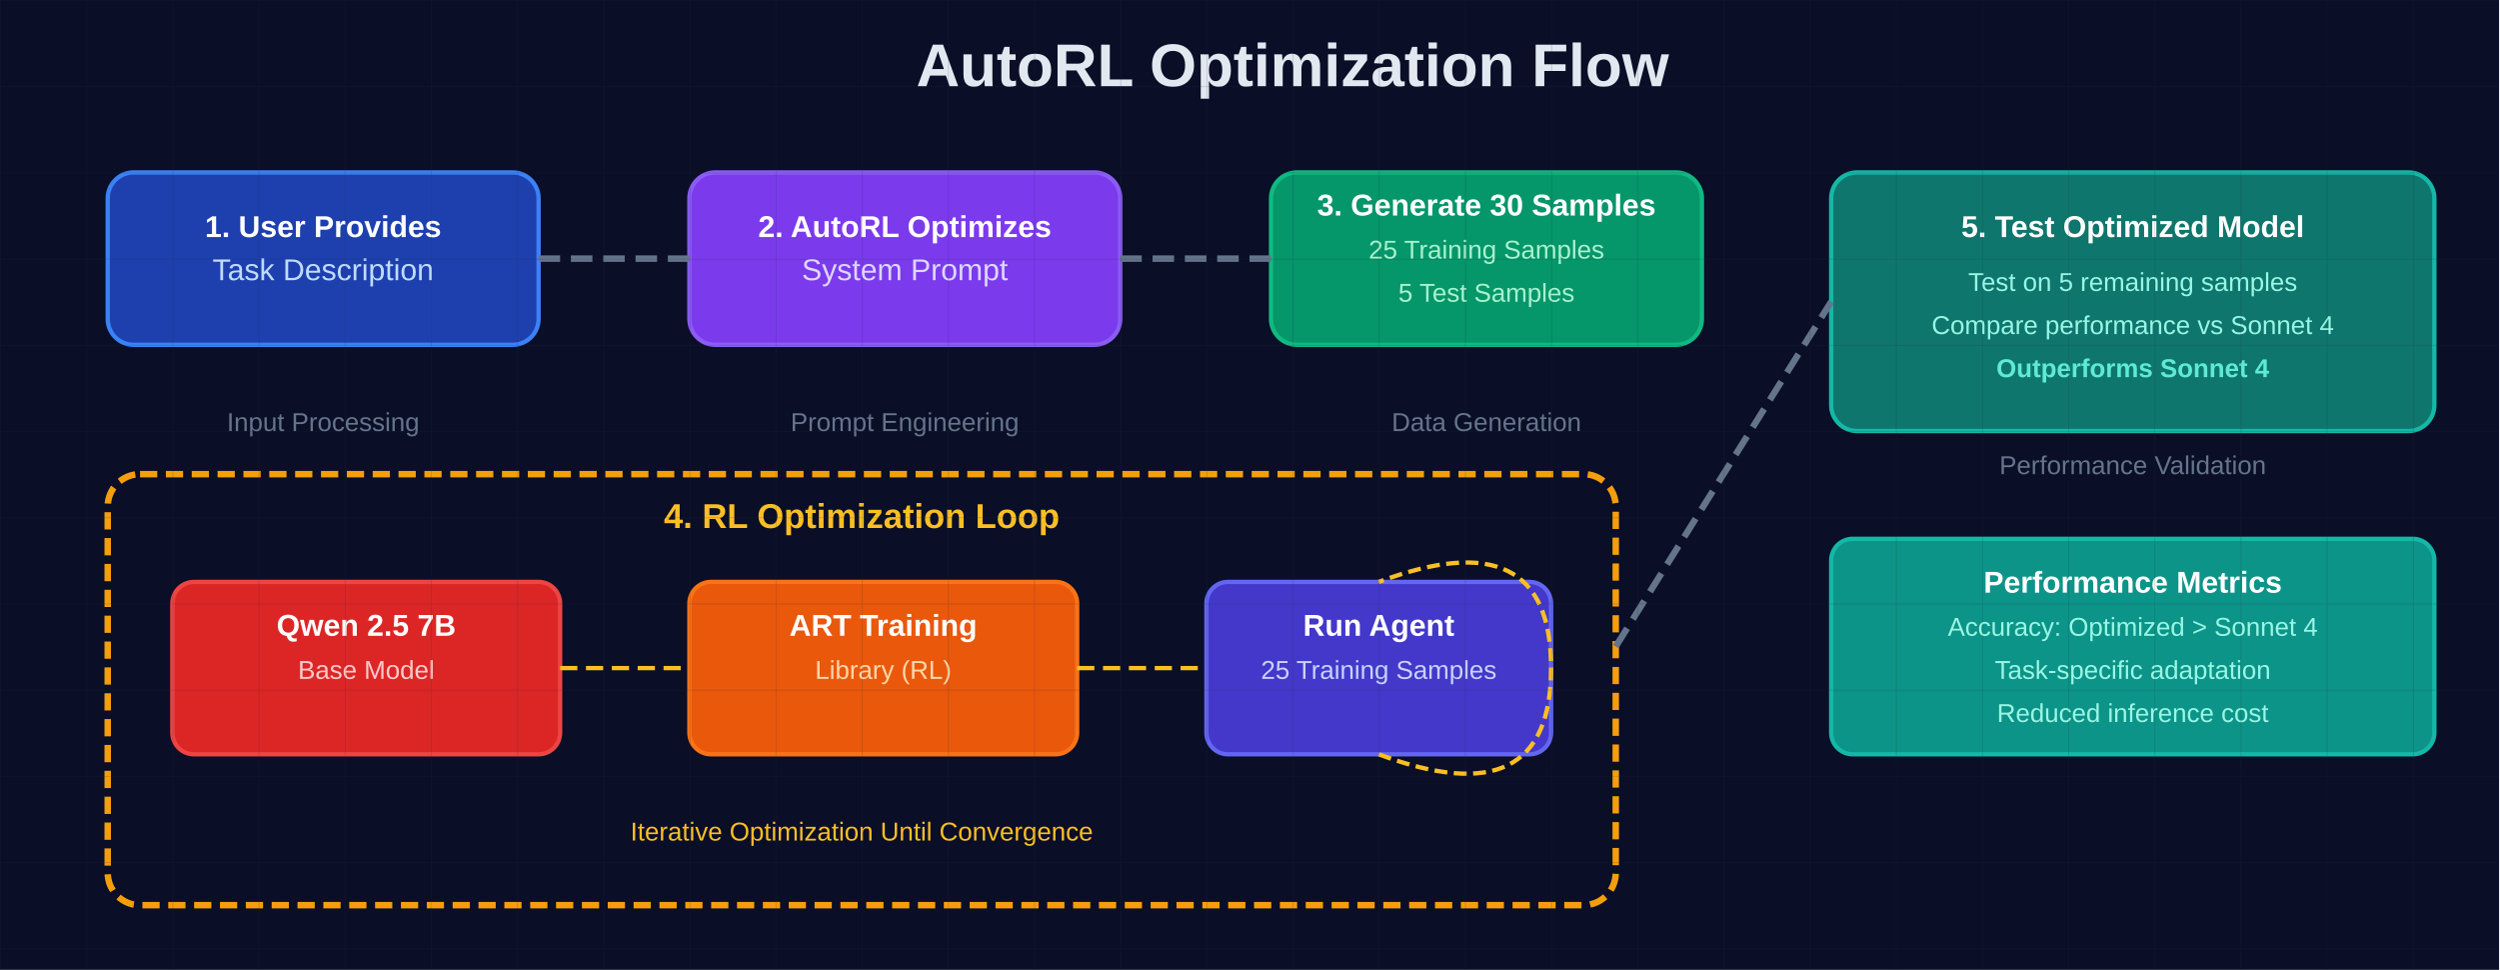
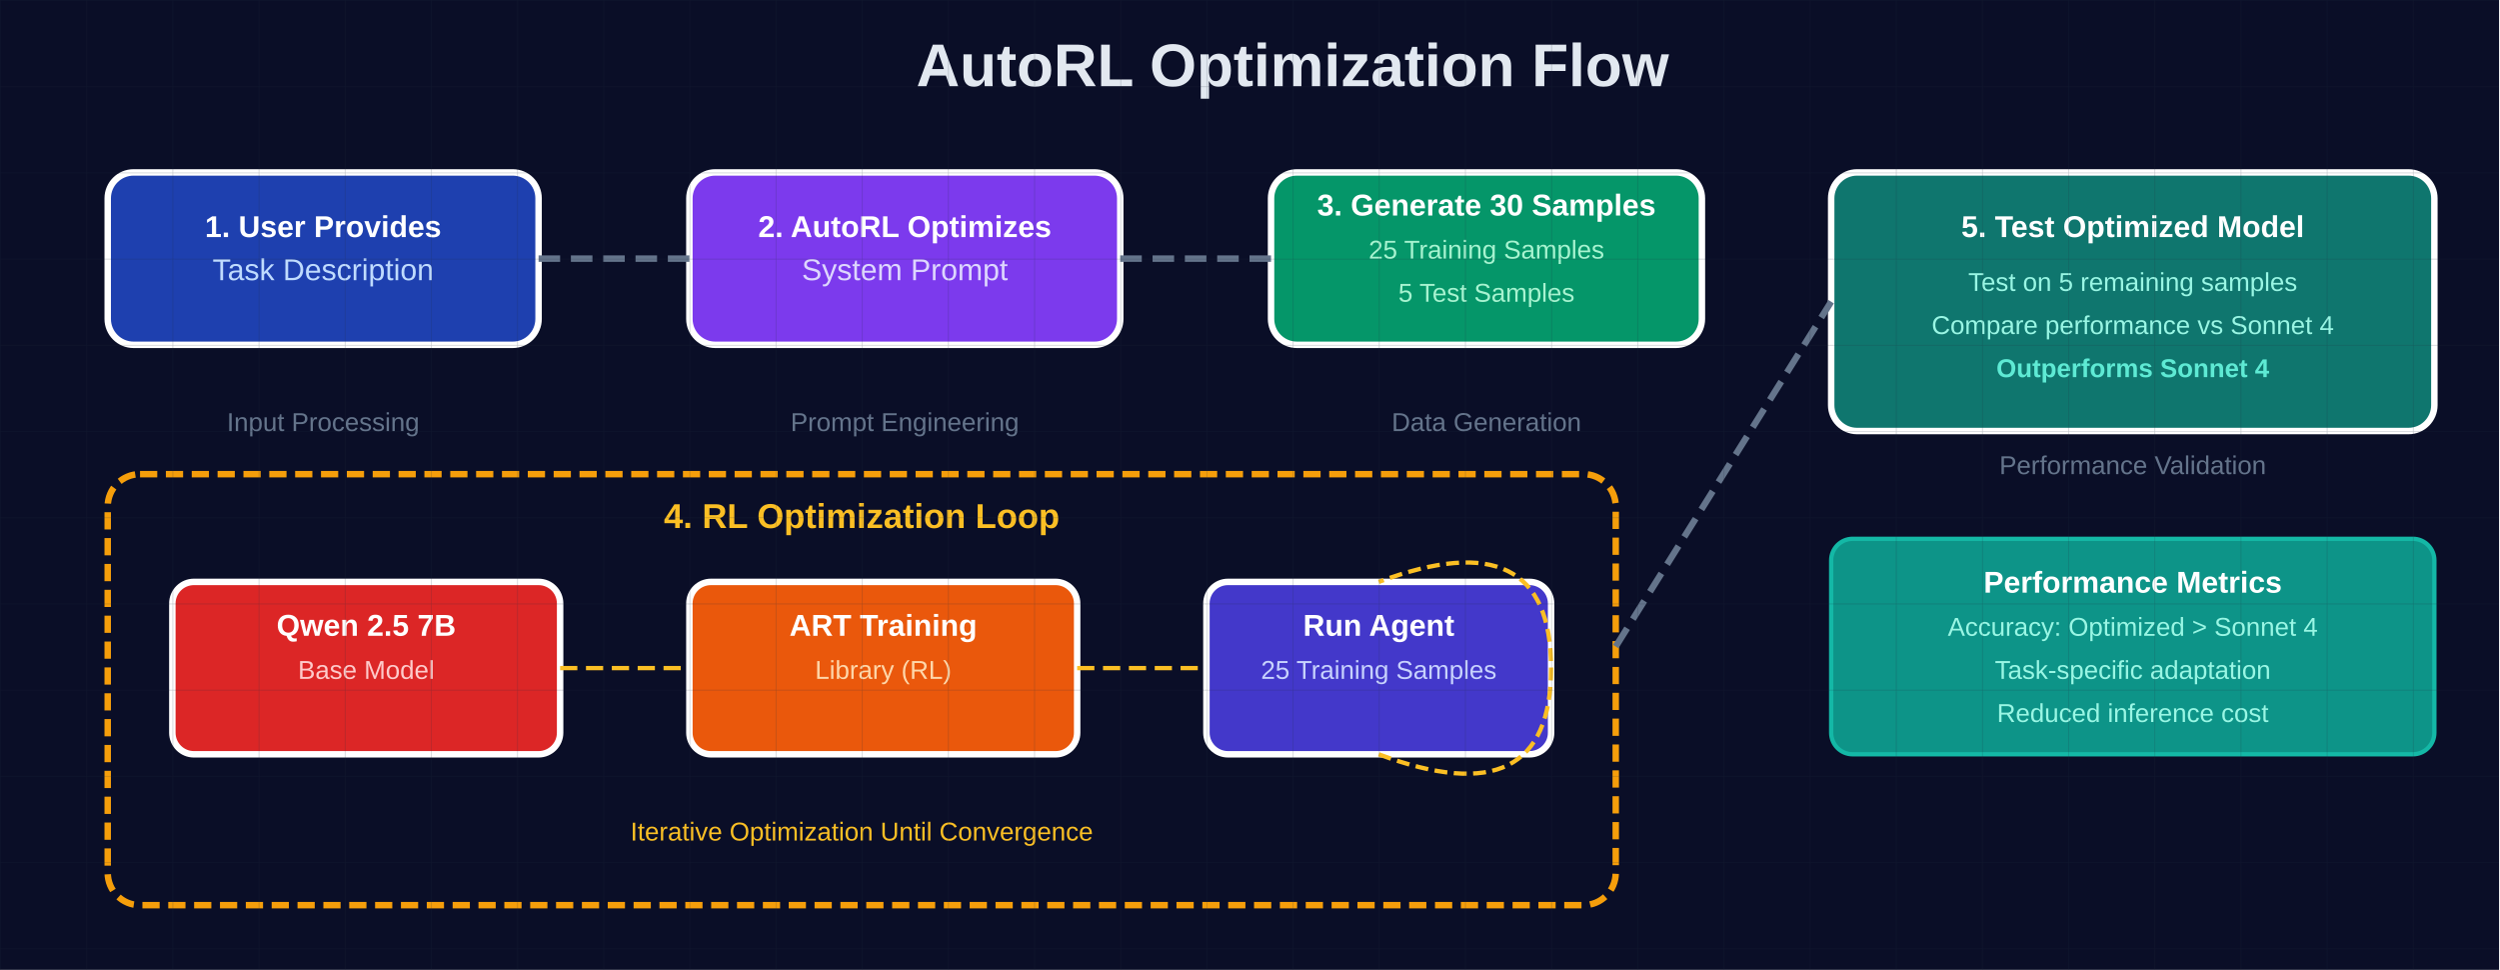
<svg xmlns="http://www.w3.org/2000/svg" id="visualization" width="1160" height="450" viewBox="0 0 1160 450">
  <rect width="1160" height="450" fill="#0a0e27" />
  <text x="600" y="40" font-family="Arial, sans-serif" font-size="28" font-weight="bold" text-anchor="middle" fill="#e2e8f0">
          AutoRL Optimization Flow
        </text>
  <rect x="50" y="80" width="200" height="80" rx="12" fill="#1e40af" stroke="#3b82f6" stroke-width="2" />
-   <rect x="50" y="80" width="200" height="80" rx="12" fill="none" stroke="white" stroke-width="3" opacity="0">
-     <animate attributeName="opacity" values="0;1;1;1;1;1;1;1;1;1;1;1" dur="12s" begin="0s" repeatCount="indefinite" />
-   </rect>
+   <rect x="50" y="80" width="200" height="80" rx="12" fill="none" stroke="white" stroke-width="3" />
  <text x="150" y="110" font-family="Arial, sans-serif" font-size="14" font-weight="bold" text-anchor="middle" fill="#ffffff">
          1. User Provides
        </text>
  <text x="150" y="130" font-family="Arial, sans-serif" font-size="14" text-anchor="middle" fill="#bfdbfe">
          Task Description
        </text>
  <rect x="320" y="80" width="200" height="80" rx="12" fill="#7c3aed" stroke="#8b5cf6" stroke-width="2" />
-   <rect x="320" y="80" width="200" height="80" rx="12" fill="none" stroke="white" stroke-width="3" opacity="0">
-     <animate attributeName="opacity" values="0;0;1;1;1;1;1;1;1;1;1;1" dur="12s" begin="0s" repeatCount="indefinite" />
-   </rect>
+   <rect x="320" y="80" width="200" height="80" rx="12" fill="none" stroke="white" stroke-width="3" />
  <text x="420" y="110" font-family="Arial, sans-serif" font-size="14" font-weight="bold" text-anchor="middle" fill="#ffffff">
          2. AutoRL Optimizes
        </text>
  <text x="420" y="130" font-family="Arial, sans-serif" font-size="14" text-anchor="middle" fill="#ddd6fe">
          System Prompt
        </text>
  <rect x="590" y="80" width="200" height="80" rx="12" fill="#059669" stroke="#10b981" stroke-width="2" />
-   <rect x="590" y="80" width="200" height="80" rx="12" fill="none" stroke="white" stroke-width="3" opacity="0">
-     <animate attributeName="opacity" values="0;0;0;1;1;1;1;1;1;1;1;1" dur="12s" begin="0s" repeatCount="indefinite" />
-   </rect>
+   <rect x="590" y="80" width="200" height="80" rx="12" fill="none" stroke="white" stroke-width="3" />
  <text x="690" y="100" font-family="Arial, sans-serif" font-size="14" font-weight="bold" text-anchor="middle" fill="#ffffff">
          3. Generate 30 Samples
        </text>
  <text x="690" y="120" font-family="Arial, sans-serif" font-size="12" text-anchor="middle" fill="#a7f3d0">
          25 Training Samples
        </text>
  <text x="690" y="140" font-family="Arial, sans-serif" font-size="12" text-anchor="middle" fill="#a7f3d0">
          5 Test Samples
        </text>
  <rect x="50" y="220" width="700" height="200" rx="15" fill="none" stroke="#f59e0b" stroke-width="3" stroke-dasharray="8,4" />
  <text x="400" y="245" font-family="Arial, sans-serif" font-size="16" font-weight="bold" text-anchor="middle" fill="#fbbf24">
          4. RL Optimization Loop
        </text>
  <rect x="80" y="270" width="180" height="80" rx="10" fill="#dc2626" stroke="#ef4444" stroke-width="2" />
-   <rect x="80" y="270" width="180" height="80" rx="10" fill="none" stroke="white" stroke-width="3" opacity="0">
-     <animate attributeName="opacity" values="0;0;0;0;1;1;1;1;1;1;1;1" dur="12s" begin="0s" repeatCount="indefinite" />
-   </rect>
+   <rect x="80" y="270" width="180" height="80" rx="10" fill="none" stroke="white" stroke-width="3" />
  <text x="170" y="295" font-family="Arial, sans-serif" font-size="14" font-weight="bold" text-anchor="middle" fill="#ffffff">
          Qwen 2.5 7B
        </text>
  <text x="170" y="315" font-family="Arial, sans-serif" font-size="12" text-anchor="middle" fill="#fecaca">
          Base Model
        </text>
  <rect x="320" y="270" width="180" height="80" rx="10" fill="#ea580c" stroke="#f97316" stroke-width="2" />
-   <rect x="320" y="270" width="180" height="80" rx="10" fill="none" stroke="white" stroke-width="3" opacity="0">
-     <animate attributeName="opacity" values="0;0;0;0;1;1;1;1;1;1;1;1" dur="12s" begin="0s" repeatCount="indefinite" />
-   </rect>
+   <rect x="320" y="270" width="180" height="80" rx="10" fill="none" stroke="white" stroke-width="3" />
  <text x="410" y="295" font-family="Arial, sans-serif" font-size="14" font-weight="bold" text-anchor="middle" fill="#ffffff">
          ART Training
        </text>
  <text x="410" y="315" font-family="Arial, sans-serif" font-size="12" text-anchor="middle" fill="#fed7aa">
          Library (RL)
        </text>
  <rect x="560" y="270" width="160" height="80" rx="10" fill="#4338ca" stroke="#6366f1" stroke-width="2" />
-   <rect x="560" y="270" width="160" height="80" rx="10" fill="none" stroke="white" stroke-width="3" opacity="0">
-     <animate attributeName="opacity" values="0;0;0;0;0;1;1;1;1;1;1;1" dur="12s" begin="0s" repeatCount="indefinite" />
-   </rect>
+   <rect x="560" y="270" width="160" height="80" rx="10" fill="none" stroke="white" stroke-width="3" />
  <text x="640" y="295" font-family="Arial, sans-serif" font-size="14" font-weight="bold" text-anchor="middle" fill="#ffffff">
          Run Agent
        </text>
  <text x="640" y="315" font-family="Arial, sans-serif" font-size="12" text-anchor="middle" fill="#c7d2fe">
          25 Training Samples
        </text>
  <rect x="850" y="80" width="280" height="120" rx="12" fill="#0f766e" stroke="#14b8a6" stroke-width="2" />
-   <rect x="850" y="80" width="280" height="120" rx="12" fill="none" stroke="white" stroke-width="3" opacity="0">
-     <animate attributeName="opacity" values="0;0;0;0;0;0;1;1;1;1;1;1" dur="12s" begin="0s" repeatCount="indefinite" />
-   </rect>
+   <rect x="850" y="80" width="280" height="120" rx="12" fill="none" stroke="white" stroke-width="3" />
  <text x="990" y="110" font-family="Arial, sans-serif" font-size="14" font-weight="bold" text-anchor="middle" fill="#ffffff">
          5. Test Optimized Model
        </text>
  <text x="990" y="135" font-family="Arial, sans-serif" font-size="12" text-anchor="middle" fill="#99f6e4">
          Test on 5 remaining samples
        </text>
  <text x="990" y="155" font-family="Arial, sans-serif" font-size="12" text-anchor="middle" fill="#99f6e4">
          Compare performance vs Sonnet 4
        </text>
  <text x="990" y="175" font-family="Arial, sans-serif" font-size="12" font-weight="bold" text-anchor="middle" fill="#5eead4">
          Outperforms Sonnet 4
        </text>
  <line x1="250" y1="120" x2="320" y2="120" stroke="#64748b" stroke-width="3" stroke-dasharray="10,5">
    <animate attributeName="stroke-dashoffset" values="0;-15" dur="1s" repeatCount="indefinite" />
  </line>
  <line x1="520" y1="120" x2="590" y2="120" stroke="#64748b" stroke-width="3" stroke-dasharray="10,5">
    <animate attributeName="stroke-dashoffset" values="0;-15" dur="1s" repeatCount="indefinite" />
  </line>
  <line x1="260" y1="310" x2="320" y2="310" stroke="#fbbf24" stroke-width="2" stroke-dasharray="8,4">
    <animate attributeName="stroke-dashoffset" values="0;-12" dur="0.8s" repeatCount="indefinite" />
  </line>
  <line x1="500" y1="310" x2="560" y2="310" stroke="#fbbf24" stroke-width="2" stroke-dasharray="8,4">
    <animate attributeName="stroke-dashoffset" values="0;-12" dur="0.8s" repeatCount="indefinite" />
  </line>
  <path d="M640,350 Q720,380 720,310 Q720,240 640,270" fill="none" stroke="#fbbf24" stroke-width="2" stroke-dasharray="6,3">
    <animate attributeName="stroke-dashoffset" values="0;9" dur="1.2s" repeatCount="indefinite" />
  </path>
  <line x1="750" y1="300" x2="850" y2="140" stroke="#64748b" stroke-width="3" stroke-dasharray="10,5">
    <animate attributeName="stroke-dashoffset" values="0;-15" dur="1s" repeatCount="indefinite" />
  </line>
  <text x="150" y="200" font-family="Arial, sans-serif" font-size="12" text-anchor="middle" fill="#64748b">
          Input Processing
        </text>
  <text x="420" y="200" font-family="Arial, sans-serif" font-size="12" text-anchor="middle" fill="#64748b">
          Prompt Engineering
        </text>
  <text x="690" y="200" font-family="Arial, sans-serif" font-size="12" text-anchor="middle" fill="#64748b">
          Data Generation
        </text>
  <text x="990" y="220" font-family="Arial, sans-serif" font-size="12" text-anchor="middle" fill="#64748b">
          Performance Validation
        </text>
  <text x="400" y="390" font-family="Arial, sans-serif" font-size="12" text-anchor="middle" fill="#fbbf24">
          Iterative Optimization Until Convergence
        </text>
  <rect x="850" y="250" width="280" height="100" rx="10" fill="#0d9488" stroke="#14b8a6" stroke-width="2" />
  <text x="990" y="275" font-family="Arial, sans-serif" font-size="14" font-weight="bold" text-anchor="middle" fill="#ffffff">
          Performance Metrics
        </text>
  <text x="990" y="295" font-family="Arial, sans-serif" font-size="12" text-anchor="middle" fill="#99f6e4">
          Accuracy: Optimized &gt; Sonnet 4
        </text>
  <text x="990" y="315" font-family="Arial, sans-serif" font-size="12" text-anchor="middle" fill="#99f6e4">
          Task-specific adaptation
        </text>
  <text x="990" y="335" font-family="Arial, sans-serif" font-size="12" text-anchor="middle" fill="#99f6e4">
          Reduced inference cost
        </text>
  <defs>
    <marker id="arrowhead" markerWidth="10" markerHeight="7" refX="10" refY="3.5" orient="auto">
      <polygon points="0 0, 10 3.5, 0 7" fill="#64748b" />
    </marker>
    <marker id="smallarrow" markerWidth="8" markerHeight="6" refX="8" refY="3" orient="auto">
      <polygon points="0 0, 8 3, 0 6" fill="#fbbf24" />
    </marker>
    <marker id="arrowhead-seq1" markerWidth="10" markerHeight="7" refX="10" refY="3.5" orient="auto">
      <polygon points="0 0, 10 3.5, 0 7" fill="#64748b">
        <animate attributeName="opacity" values="0;0;1;0;0;0;0;0;0;0" dur="15s" begin="0s" repeatCount="indefinite" />
      </polygon>
    </marker>
    <marker id="arrowhead-seq2" markerWidth="10" markerHeight="7" refX="10" refY="3.5" orient="auto">
      <polygon points="0 0, 10 3.5, 0 7" fill="#64748b">
        <animate attributeName="opacity" values="0;0;0;0;1;0;0;0;0;0" dur="15s" begin="0s" repeatCount="indefinite" />
      </polygon>
    </marker>
    <marker id="arrowhead-seq3" markerWidth="10" markerHeight="7" refX="10" refY="3.5" orient="auto">
      <polygon points="0 0, 10 3.5, 0 7" fill="#64748b">
        <animate attributeName="opacity" values="0;0;0;0;0;0;0;0;1;0" dur="15s" begin="0s" repeatCount="indefinite" />
      </polygon>
    </marker>
    <marker id="smallarrow-seq1" markerWidth="8" markerHeight="6" refX="8" refY="3" orient="auto">
      <polygon points="0 0, 8 3, 0 6" fill="#fbbf24">
        <animate attributeName="opacity" values="0;0;0;0;0;1;0;0;0;0" dur="15s" begin="0s" repeatCount="indefinite" />
      </polygon>
    </marker>
    <marker id="smallarrow-seq2" markerWidth="8" markerHeight="6" refX="8" refY="3" orient="auto">
      <polygon points="0 0, 8 3, 0 6" fill="#fbbf24">
        <animate attributeName="opacity" values="0;0;0;0;0;0;1;0;0;0" dur="15s" begin="0s" repeatCount="indefinite" />
      </polygon>
    </marker>
    <marker id="smallarrow-seq3" markerWidth="8" markerHeight="6" refX="8" refY="3" orient="auto">
      <polygon points="0 0, 8 3, 0 6" fill="#fbbf24">
        <animate attributeName="opacity" values="0;0;0;0;0;0;0;1;0;0" dur="15s" begin="0s" repeatCount="indefinite" />
      </polygon>
    </marker>
  </defs>
  <defs>
    <pattern id="grid" width="40" height="40" patternUnits="userSpaceOnUse">
      <path d="M 40 0 L 0 0 0 40" fill="none" stroke="#1e293b" stroke-width="0.5" opacity="0.3" />
    </pattern>
  </defs>
  <rect width="1160" height="450" fill="url(#grid)" />
</svg>
